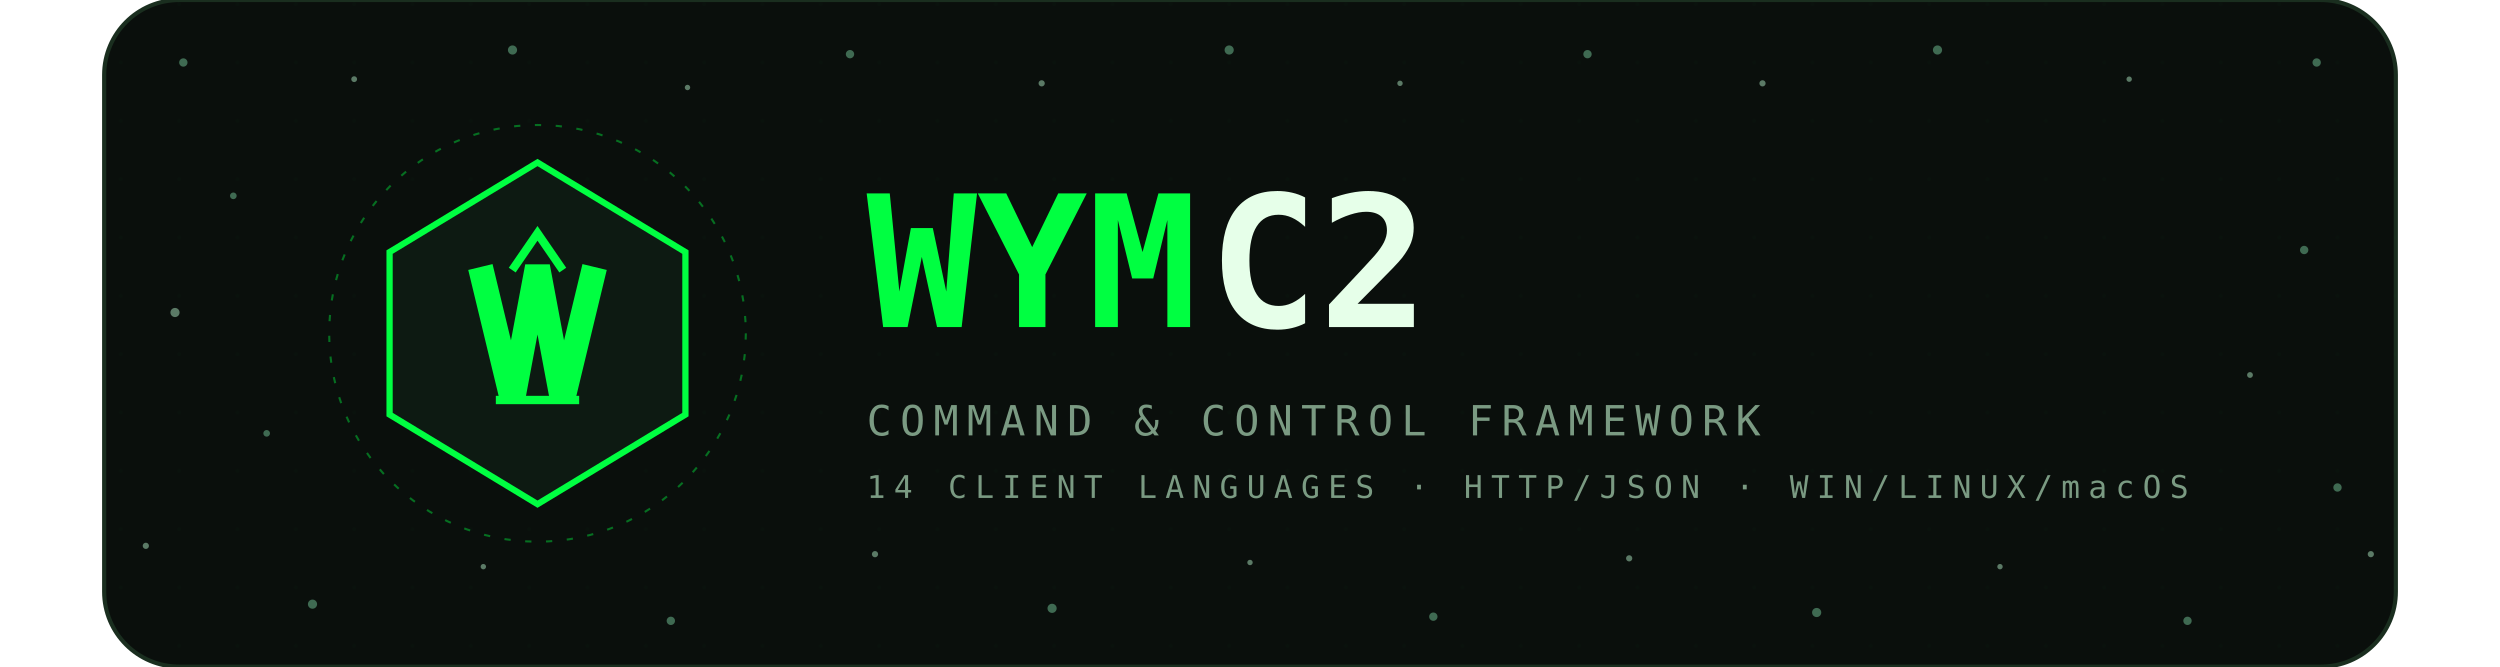
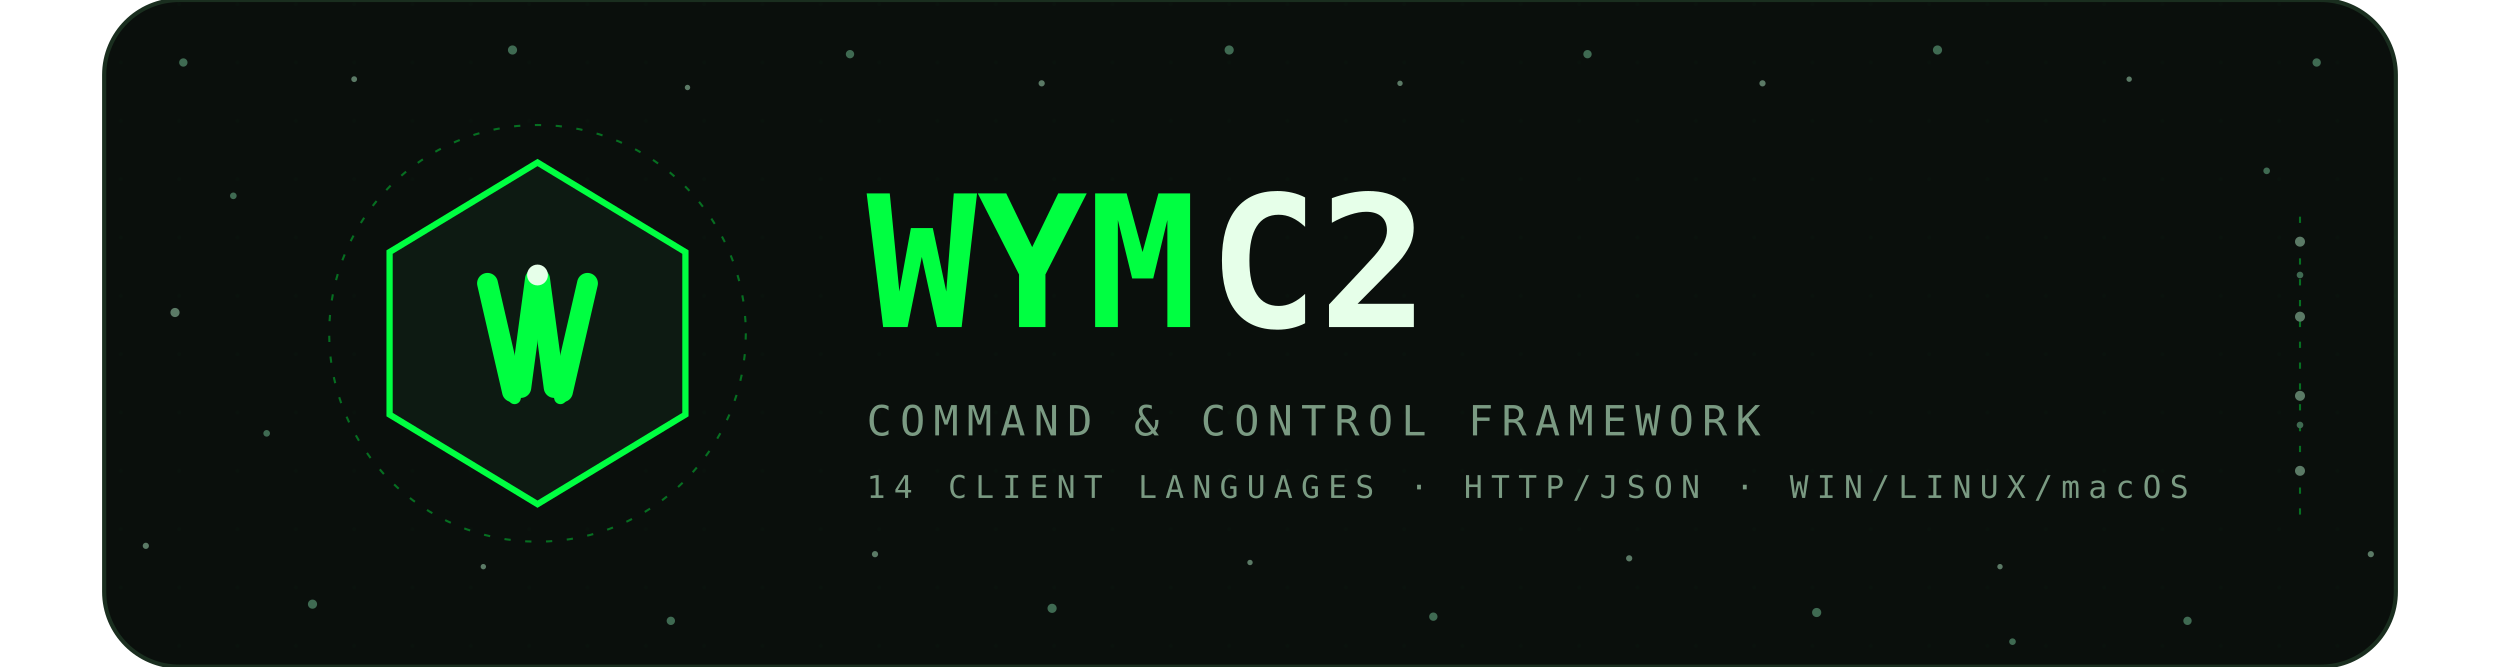
<svg xmlns="http://www.w3.org/2000/svg" viewBox="0 0 1200 320" role="img" aria-label="Wym C2 logo">
  <defs>
    <style>
      .bg   { fill: #0a0f0c; stroke: #1a2e1f; stroke-width: 2px; }
      .hex  { fill: #0d1a12; stroke: #00ff41; stroke-width: 3px; }
      .orbit{ fill: none; stroke: #00ff41; stroke-width: 1px; stroke-dasharray: 3 7; opacity: .4; }
      .t1   { font-family: 'JetBrains Mono', 'Cascadia Code', Consolas, monospace; font-weight: bold; fill: #00ff41; }
      .t2   { font-family: 'JetBrains Mono', 'Cascadia Code', Consolas, monospace; font-weight: bold; fill: #e6ffe9; }
      .tag  { font-family: 'JetBrains Mono', 'Cascadia Code', Consolas, monospace; fill: #7a9a82; letter-spacing: 4px; }
      .dot  { fill: #3f6a52; }
      .dotb { fill: #5b7a66; }
-       .glyph{ fill: none; stroke: #00ff41; stroke-width: 12; stroke-linecap: square; stroke-linejoin: miter; }
-       .chn  { fill: none; stroke: #00ff41; stroke-width: 4; stroke-linecap: square; }
+       .seg  { fill: none; stroke: #00ff41; stroke-width: 10; stroke-linecap: round; }
+       .nod  { fill: #00ff41; }
+       .nod2 { fill: #e6ffe9; }
    </style>
    <pattern id="mesh" width="28" height="28" patternUnits="userSpaceOnUse">
      <circle cx="2" cy="2" r="1" fill="#00ff41" opacity="0.22" />
    </pattern>
  </defs>
  <rect class="bg" x="50" y="0" width="1100" height="320" rx="36" />
  <rect x="50" y="0" width="1100" height="320" rx="36" fill="url(#mesh)" opacity="0.05" />
  <circle class="orbit" cx="258" cy="160" r="100" />
  <polygon class="hex" points="258,78 329,121 329,199 258,242 187,199 187,121" />
-   <path class="glyph" d="M 232 134 L 246 192 L 258 128 L 270 192 L 284 134" />
-   <line class="chn" x1="240" y1="192" x2="276" y2="192" />
-   <path class="chn" d="M 247 128 L 258 112 L 269 128" />
+   <line class="seg" x1="234" y1="136" x2="246" y2="188" />
+   <line class="seg" x1="250" y1="186" x2="257" y2="134" />
+   <line class="seg" x1="259" y1="134" x2="266" y2="186" />
+   <line class="seg" x1="270" y1="188" x2="282" y2="136" />
+   <circle class="nod2" cx="258" cy="132" r="5" />
+   <circle class="nod" cx="247" cy="191" r="3" />
+   <circle class="nod" cx="269" cy="191" r="3" />
+   <line class="orbit" x1="1104" y1="104" x2="1104" y2="252" />
+   <circle cx="1104" cy="116" r="2.4" class="dotb" />
+   <circle cx="1104" cy="152" r="2.4" class="dotb" />
+   <circle cx="1104" cy="190" r="2.4" class="dotb" />
+   <circle cx="1104" cy="226" r="2.4" class="dotb" />
+   <circle cx="1104" cy="132" r="1.6" class="dot" />
+   <circle cx="1104" cy="204" r="1.6" class="dot" />
  <circle cx="88" cy="30" r="2.0" class="dot" />
  <circle cx="170" cy="38" r="1.4" class="dotb" />
  <circle cx="246" cy="24" r="2.2" class="dot" />
  <circle cx="330" cy="42" r="1.3" class="dotb" />
  <circle cx="408" cy="26" r="2.0" class="dot" />
  <circle cx="500" cy="40" r="1.5" class="dotb" />
  <circle cx="590" cy="24" r="2.2" class="dot" />
  <circle cx="672" cy="40" r="1.3" class="dotb" />
  <circle cx="762" cy="26" r="2.0" class="dot" />
  <circle cx="846" cy="40" r="1.5" class="dotb" />
  <circle cx="930" cy="24" r="2.2" class="dot" />
  <circle cx="1022" cy="38" r="1.3" class="dotb" />
  <circle cx="1112" cy="30" r="2.0" class="dot" />
  <circle cx="70" cy="262" r="1.5" class="dotb" />
  <circle cx="150" cy="290" r="2.2" class="dot" />
  <circle cx="232" cy="272" r="1.3" class="dotb" />
  <circle cx="322" cy="298" r="2.0" class="dot" />
  <circle cx="420" cy="266" r="1.5" class="dotb" />
  <circle cx="505" cy="292" r="2.2" class="dot" />
  <circle cx="600" cy="270" r="1.3" class="dotb" />
  <circle cx="688" cy="296" r="2.0" class="dot" />
  <circle cx="782" cy="268" r="1.5" class="dotb" />
  <circle cx="872" cy="294" r="2.2" class="dot" />
  <circle cx="960" cy="272" r="1.3" class="dotb" />
  <circle cx="1050" cy="298" r="2.0" class="dot" />
  <circle cx="1138" cy="266" r="1.5" class="dotb" />
  <circle cx="112" cy="94" r="1.6" class="dot" />
  <circle cx="84" cy="150" r="2.2" class="dotb" />
  <circle cx="128" cy="208" r="1.6" class="dot" />
-   <circle cx="1106" cy="120" r="2.0" class="dot" />
-   <circle cx="1080" cy="180" r="1.4" class="dotb" />
-   <circle cx="1122" cy="234" r="2.0" class="dot" />
+   <circle cx="1088" cy="82" r="1.6" class="dot" />
+   <circle cx="966" cy="308" r="1.6" class="dot" />
  <text class="t1" x="416" y="157" font-size="88">WYM</text>
  <text class="t2" x="580" y="157" font-size="88">C2</text>
  <text class="tag" x="416" y="209" font-size="20">COMMAND &amp; CONTROL FRAMEWORK</text>
  <text class="tag" x="416" y="239" font-size="15" letter-spacing="2px">14 CLIENT LANGUAGES  ·  HTTP/JSON  ·  WIN/LINUX/macOS</text>
</svg>
